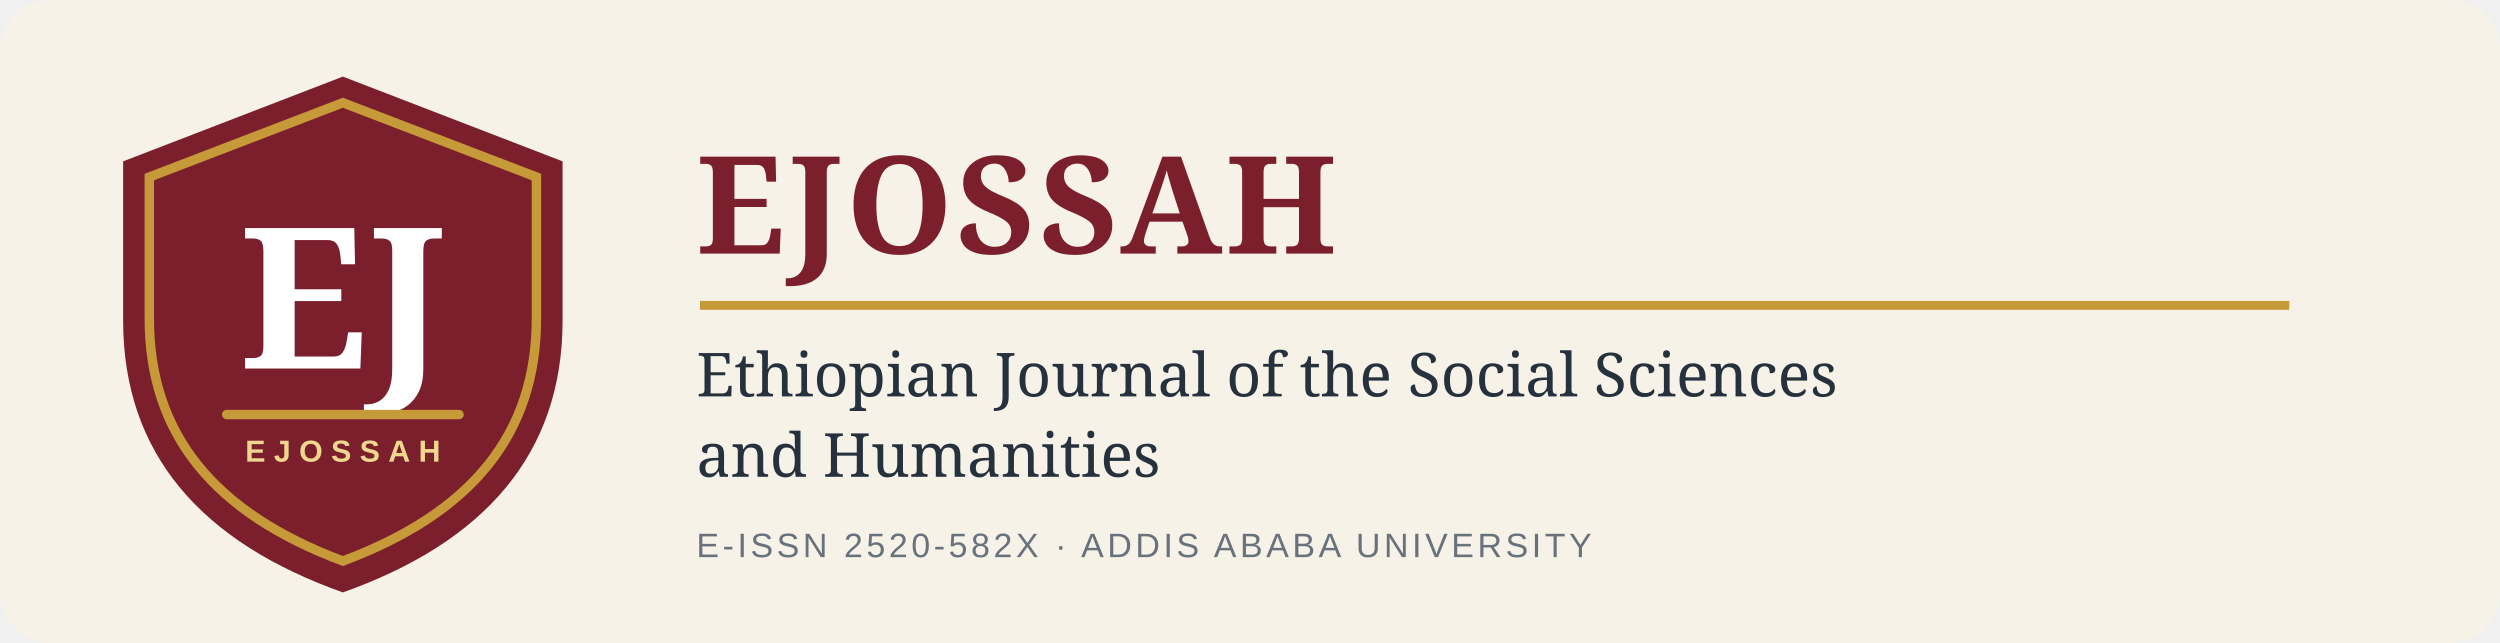
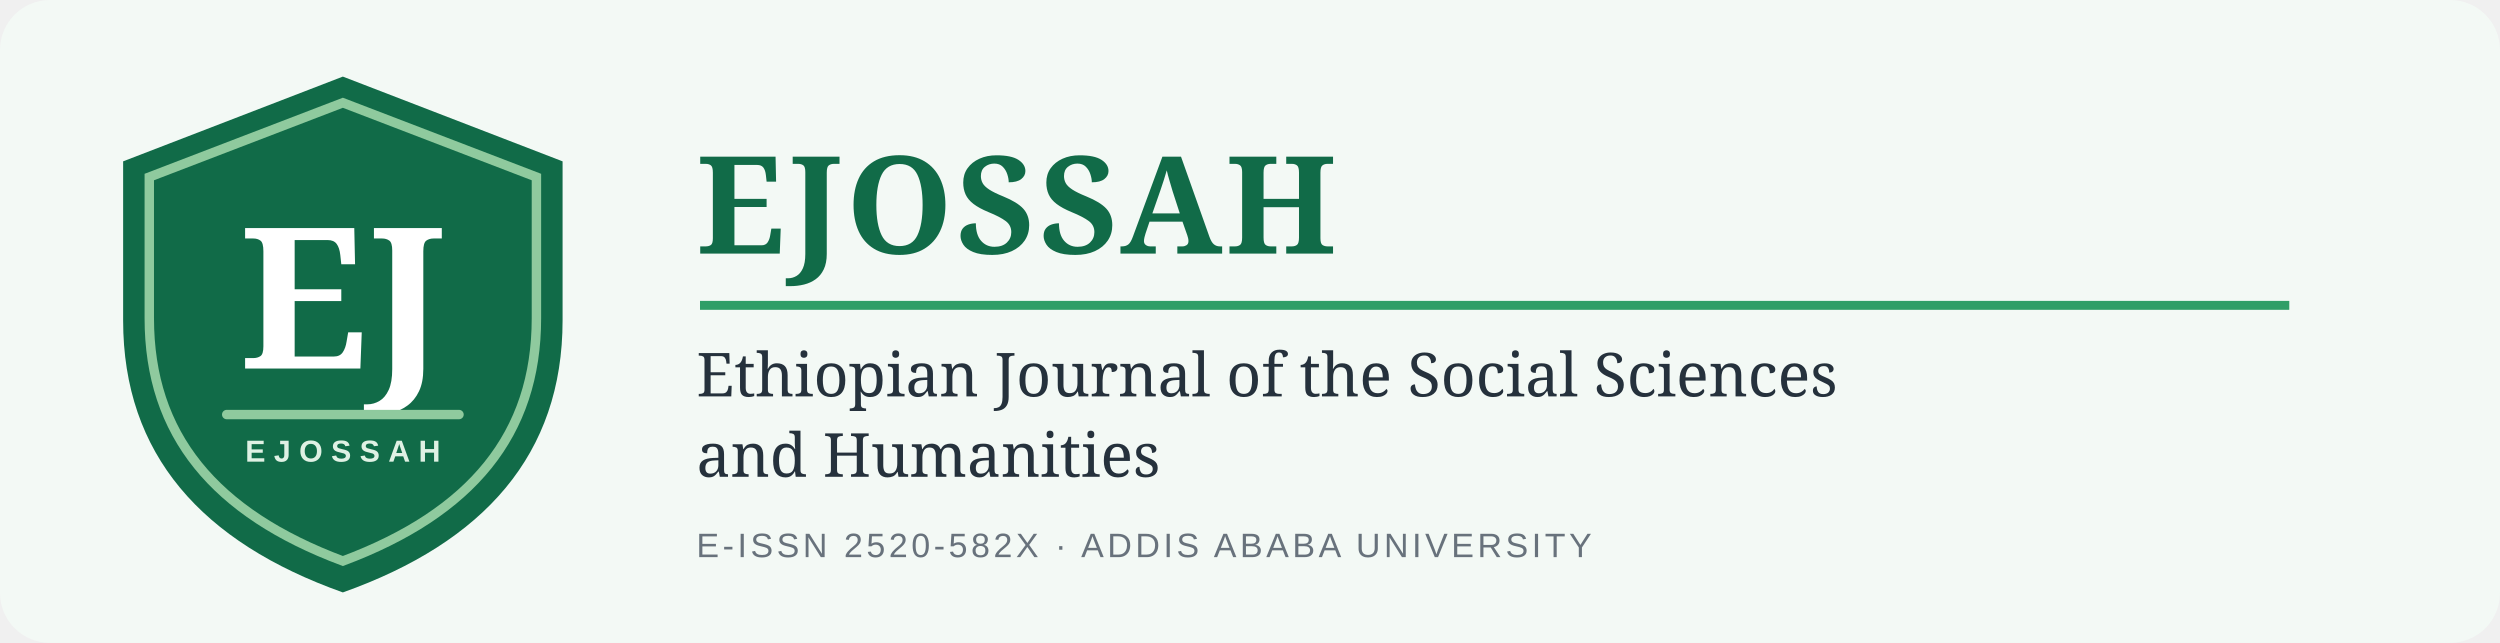
<svg xmlns="http://www.w3.org/2000/svg" viewBox="0 0 1400 360" role="img" aria-labelledby="title desc">
-   <rect width="1400" height="360" rx="28" fill="#f7f2e7" />
+   <rect width="1400" height="360" rx="28" fill="#f3f9f5" />
  <g transform="translate(42 30) scale(.5859375)">
-     <path d="M256 22 466 103v152c0 128-75 212-210 260C121 467 46 383 46 255V103Z" fill="#7b1f2d" />
-     <path d="M256 47 441 118v135c0 111-62 186-185 232C133 439 71 364 71 253V118Z" fill="none" stroke="#c79a39" stroke-width="9" />
+     <path d="M256 22 466 103v152c0 128-75 212-210 260C121 467 46 383 46 255V103Z" fill="#116b48" />
+     <path d="M256 47 441 118v135c0 111-62 186-185 232C133 439 71 364 71 253V118Z" fill="none" stroke="#8fca9e" stroke-width="9" />
    <text x="256" y="301" fill="#fff" font-family="Georgia,serif" font-size="188" font-weight="700" text-anchor="middle">EJ</text>
-     <path d="M145 345h222" stroke="#c79a39" stroke-width="9" stroke-linecap="round" />
-     <text x="256" y="390" fill="#efd78f" font-family="Arial,sans-serif" font-size="29" font-weight="700" letter-spacing="8" text-anchor="middle">EJOSSAH</text>
+     <path d="M145 345h222" stroke="#8fca9e" stroke-width="9" stroke-linecap="round" />
+     <text x="256" y="390" fill="#dff1e4" font-family="Arial,sans-serif" font-size="29" font-weight="700" letter-spacing="8" text-anchor="middle">EJOSSAH</text>
  </g>
  <g transform="translate(390 80)">
-     <text x="0" y="62" fill="#7b1f2d" font-family="Georgia,serif" font-size="76" font-weight="700" letter-spacing="2">EJOSSAH</text>
-     <path d="M2 91h890" stroke="#c79a39" stroke-width="5" />
+     <text x="0" y="62" fill="#116b48" font-family="Georgia,serif" font-size="76" font-weight="700" letter-spacing="2">EJOSSAH</text>
+     <path d="M2 91h890" stroke="#2f9e67" stroke-width="5" />
    <text x="0" y="142" fill="#25313c" font-family="Georgia,serif" font-size="34">Ethiopian Journal of the Social Sciences</text>
    <text x="0" y="187" fill="#25313c" font-family="Georgia,serif" font-size="34">and Humanities</text>
    <text x="0" y="232" fill="#68727c" font-family="Arial,sans-serif" font-size="19" letter-spacing="2">E-ISSN 2520-582X · ADDIS ABABA UNIVERSITY</text>
  </g>
</svg>
